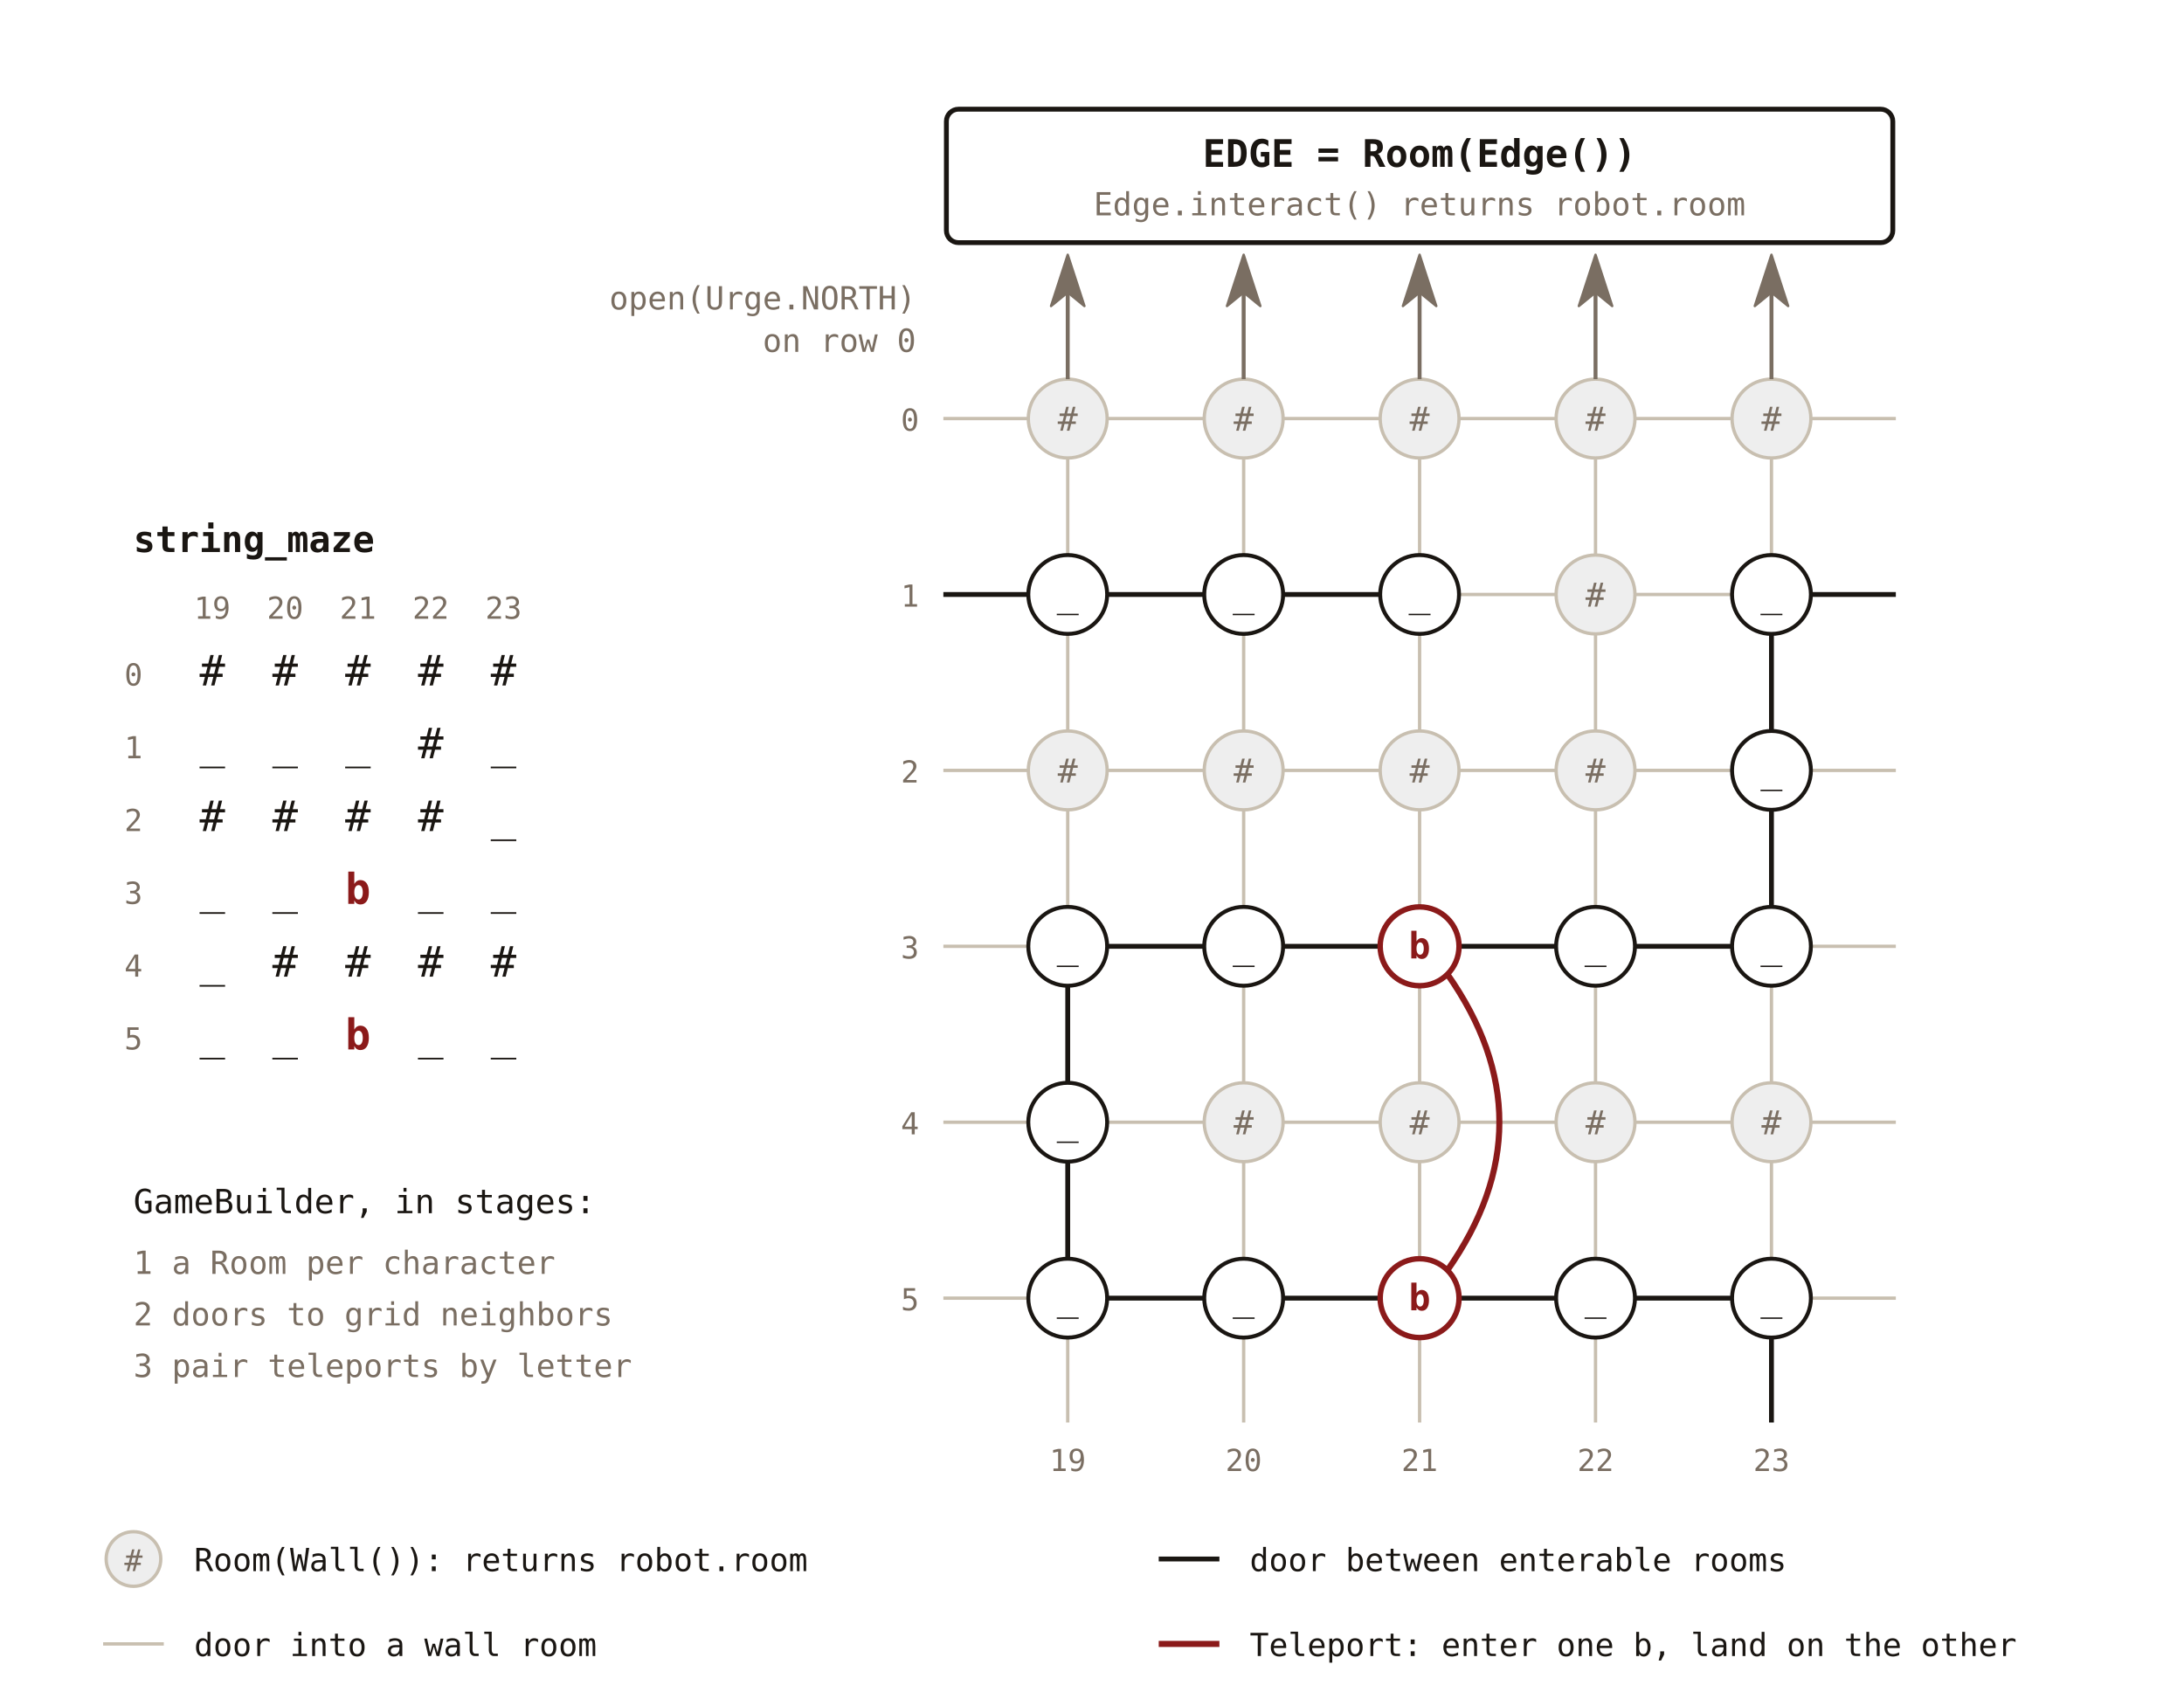
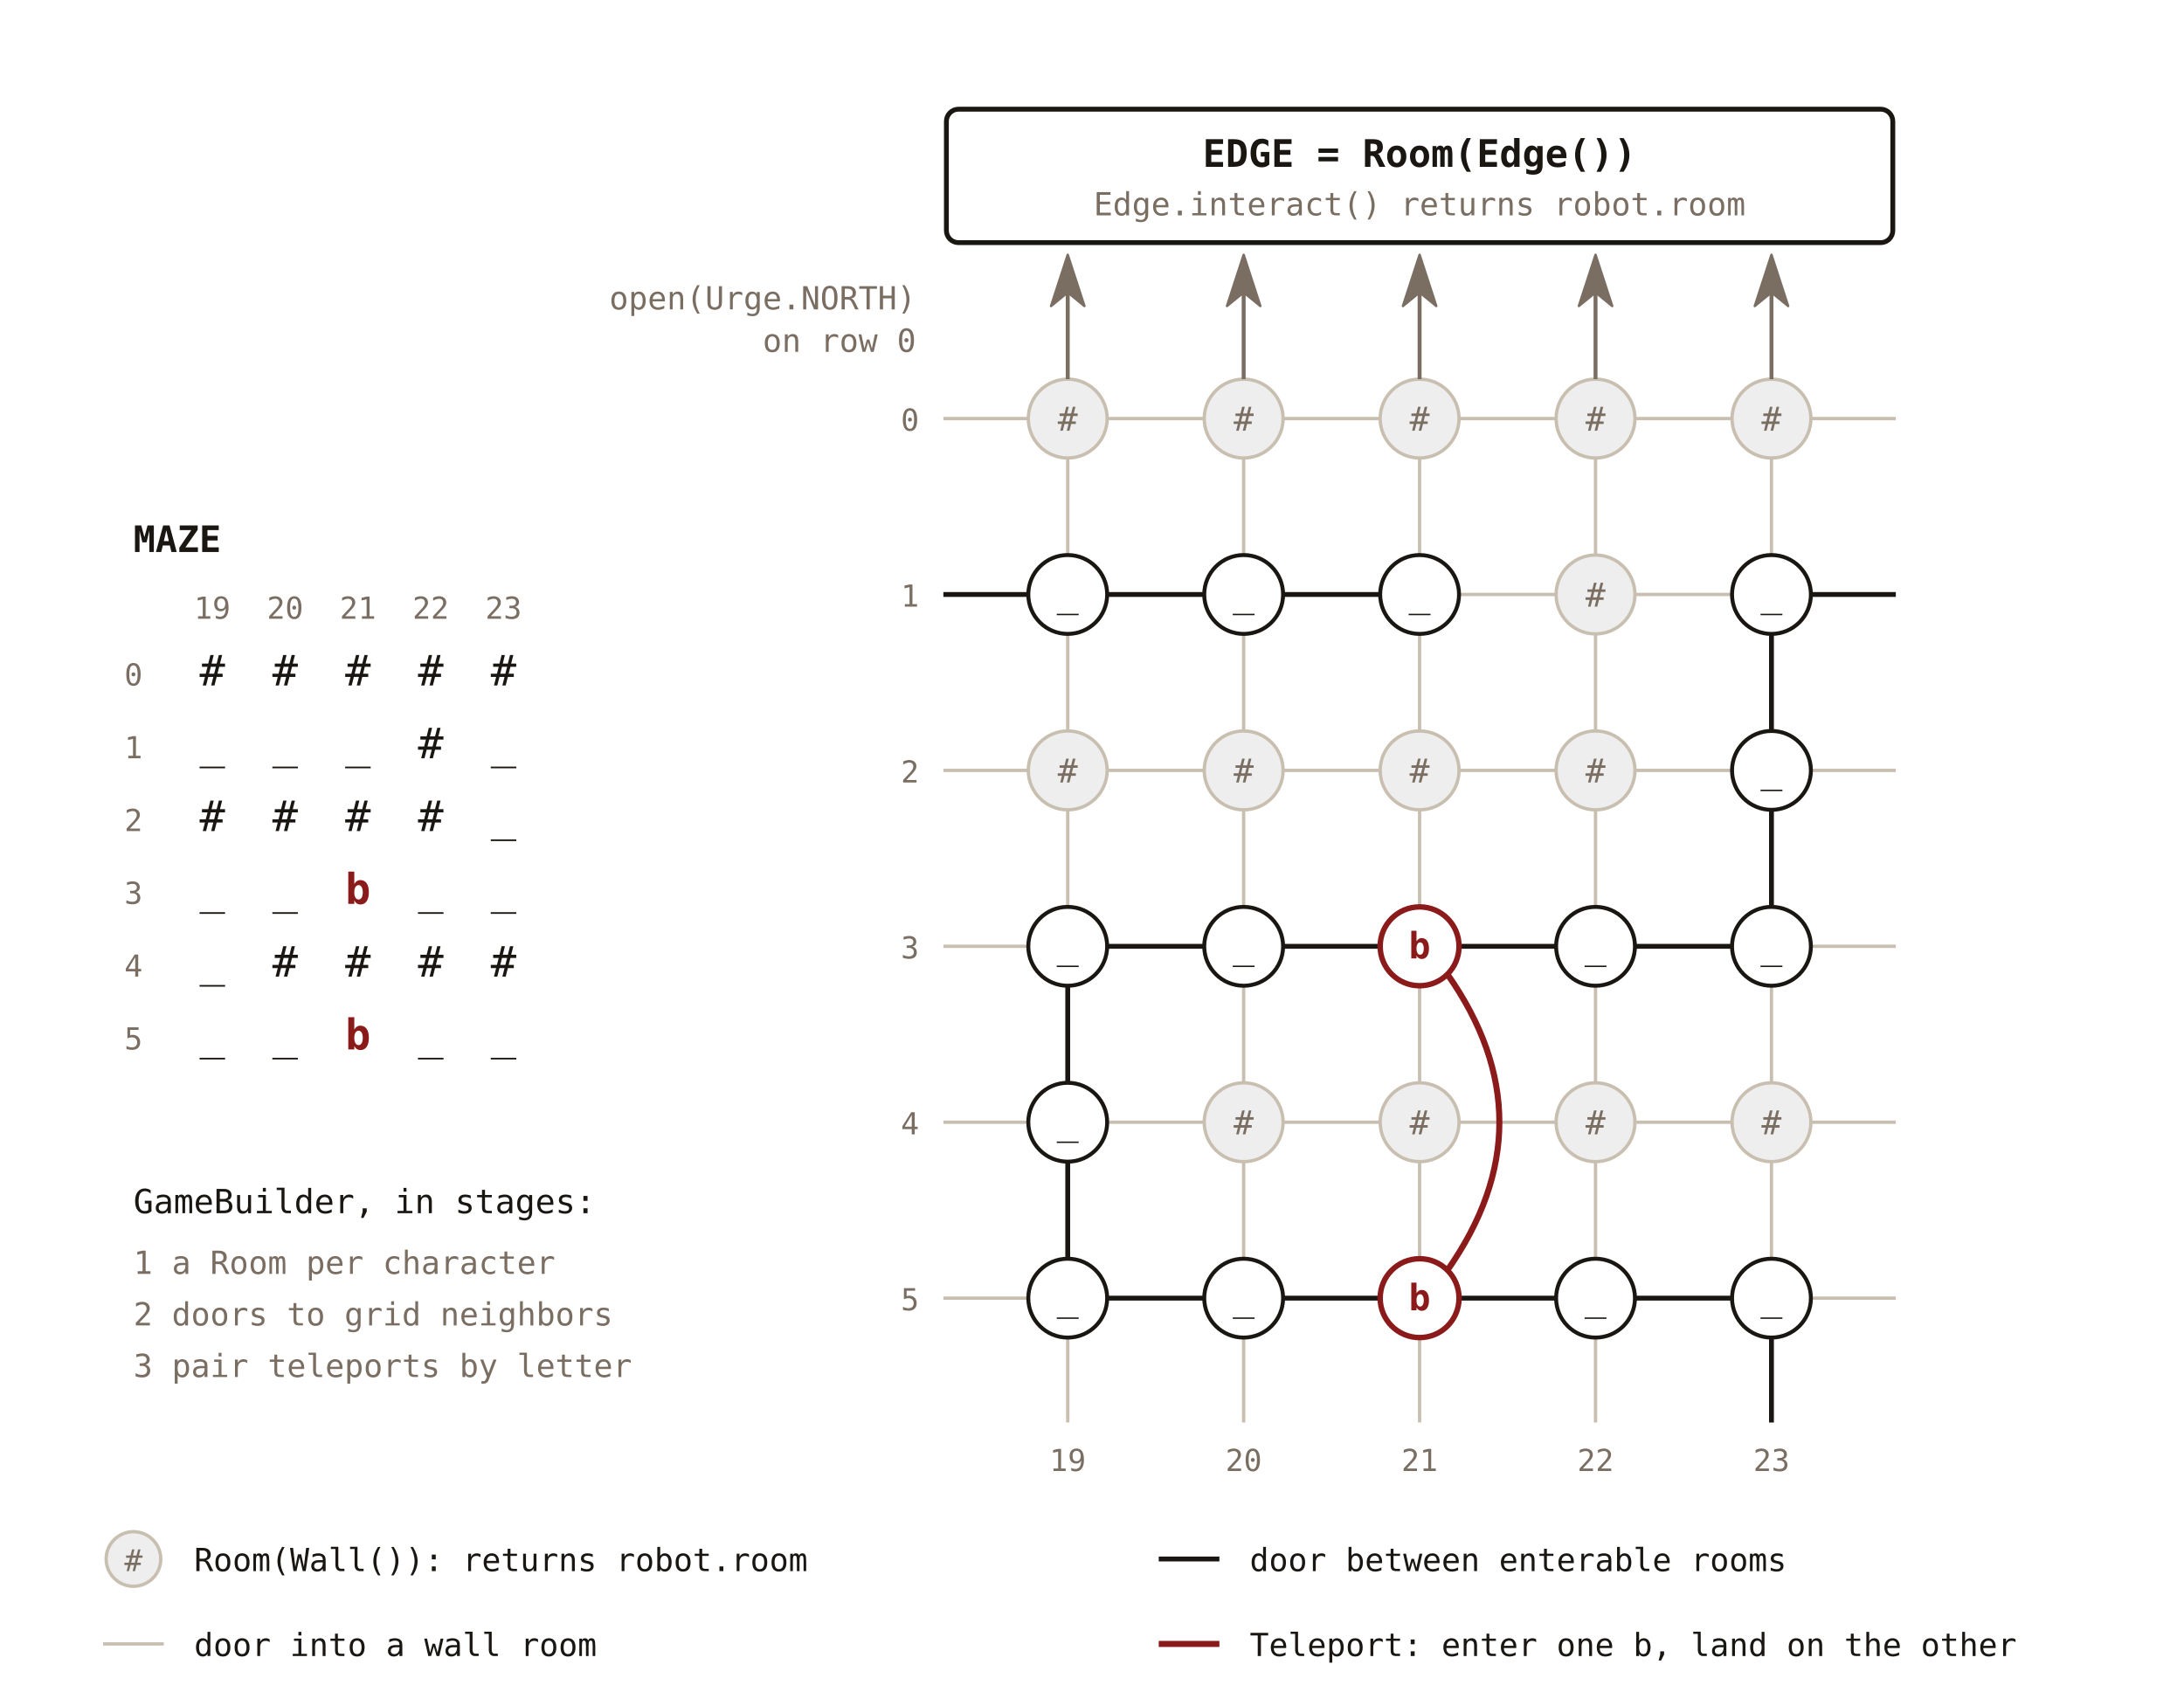
<svg xmlns="http://www.w3.org/2000/svg" viewBox="0 0 720 560" font-family="'JetBrains Mono', Consolas, monospace">
  <defs>
    <marker id="mz-muted" viewBox="0 0 18 12" refX="5" refY="6" markerWidth="18" markerHeight="12" orient="auto" markerUnits="userSpaceOnUse">
      <path d="M0.5,0.5 L17.4,6 L0.5,11.5 L5,6 Z" fill="#7a6e62" stroke="#7a6e62" stroke-width="0.8" stroke-linejoin="round" />
    </marker>
  </defs>
-   <text x="44" y="182" font-size="12" fill="#1a1612" font-weight="bold" text-anchor="start">string_maze</text>
+   <text x="44" y="182" font-size="12" fill="#1a1612" font-weight="bold" text-anchor="start">MAZE</text>
  <text x="70" y="204" font-size="10" fill="#7a6e62" text-anchor="middle">19</text>
  <text x="94" y="204" font-size="10" fill="#7a6e62" text-anchor="middle">20</text>
  <text x="118" y="204" font-size="10" fill="#7a6e62" text-anchor="middle">21</text>
  <text x="142" y="204" font-size="10" fill="#7a6e62" text-anchor="middle">22</text>
  <text x="166" y="204" font-size="10" fill="#7a6e62" text-anchor="middle">23</text>
  <text x="44" y="226" font-size="10" fill="#7a6e62" text-anchor="middle">0</text>
  <text x="70" y="226" font-size="14" fill="#1a1612" text-anchor="middle">#</text>
  <text x="94" y="226" font-size="14" fill="#1a1612" text-anchor="middle">#</text>
  <text x="118" y="226" font-size="14" fill="#1a1612" text-anchor="middle">#</text>
  <text x="142" y="226" font-size="14" fill="#1a1612" text-anchor="middle">#</text>
  <text x="166" y="226" font-size="14" fill="#1a1612" text-anchor="middle">#</text>
  <text x="44" y="250" font-size="10" fill="#7a6e62" text-anchor="middle">1</text>
  <text x="70" y="250" font-size="14" fill="#1a1612" text-anchor="middle">_</text>
  <text x="94" y="250" font-size="14" fill="#1a1612" text-anchor="middle">_</text>
  <text x="118" y="250" font-size="14" fill="#1a1612" text-anchor="middle">_</text>
  <text x="142" y="250" font-size="14" fill="#1a1612" text-anchor="middle">#</text>
  <text x="166" y="250" font-size="14" fill="#1a1612" text-anchor="middle">_</text>
  <text x="44" y="274" font-size="10" fill="#7a6e62" text-anchor="middle">2</text>
  <text x="70" y="274" font-size="14" fill="#1a1612" text-anchor="middle">#</text>
  <text x="94" y="274" font-size="14" fill="#1a1612" text-anchor="middle">#</text>
  <text x="118" y="274" font-size="14" fill="#1a1612" text-anchor="middle">#</text>
  <text x="142" y="274" font-size="14" fill="#1a1612" text-anchor="middle">#</text>
  <text x="166" y="274" font-size="14" fill="#1a1612" text-anchor="middle">_</text>
  <text x="44" y="298" font-size="10" fill="#7a6e62" text-anchor="middle">3</text>
  <text x="70" y="298" font-size="14" fill="#1a1612" text-anchor="middle">_</text>
  <text x="94" y="298" font-size="14" fill="#1a1612" text-anchor="middle">_</text>
  <text x="118" y="298" font-size="14" fill="#8b1a1a" font-weight="bold" text-anchor="middle">b</text>
  <text x="142" y="298" font-size="14" fill="#1a1612" text-anchor="middle">_</text>
  <text x="166" y="298" font-size="14" fill="#1a1612" text-anchor="middle">_</text>
  <text x="44" y="322" font-size="10" fill="#7a6e62" text-anchor="middle">4</text>
  <text x="70" y="322" font-size="14" fill="#1a1612" text-anchor="middle">_</text>
  <text x="94" y="322" font-size="14" fill="#1a1612" text-anchor="middle">#</text>
  <text x="118" y="322" font-size="14" fill="#1a1612" text-anchor="middle">#</text>
  <text x="142" y="322" font-size="14" fill="#1a1612" text-anchor="middle">#</text>
  <text x="166" y="322" font-size="14" fill="#1a1612" text-anchor="middle">#</text>
  <text x="44" y="346" font-size="10" fill="#7a6e62" text-anchor="middle">5</text>
  <text x="70" y="346" font-size="14" fill="#1a1612" text-anchor="middle">_</text>
  <text x="94" y="346" font-size="14" fill="#1a1612" text-anchor="middle">_</text>
  <text x="118" y="346" font-size="14" fill="#8b1a1a" font-weight="bold" text-anchor="middle">b</text>
  <text x="142" y="346" font-size="14" fill="#1a1612" text-anchor="middle">_</text>
  <text x="166" y="346" font-size="14" fill="#1a1612" text-anchor="middle">_</text>
  <text x="44" y="400" font-size="11" fill="#1a1612" text-anchor="start">GameBuilder, in stages:</text>
  <text x="44" y="420" font-size="10.5" fill="#7a6e62" text-anchor="start">1 a Room per character</text>
  <text x="44" y="437" font-size="10.5" fill="#7a6e62" text-anchor="start">2 doors to grid neighbors</text>
  <text x="44" y="454" font-size="10.5" fill="#7a6e62" text-anchor="start">3 pair teleports by letter</text>
  <line x1="365" y1="138" x2="397" y2="138" stroke="#c8bfb0" stroke-width="1.1" />
  <line x1="352" y1="151" x2="352" y2="183" stroke="#c8bfb0" stroke-width="1.1" />
  <line x1="423" y1="138" x2="455" y2="138" stroke="#c8bfb0" stroke-width="1.1" />
  <line x1="410" y1="151" x2="410" y2="183" stroke="#c8bfb0" stroke-width="1.1" />
  <line x1="481" y1="138" x2="513" y2="138" stroke="#c8bfb0" stroke-width="1.1" />
  <line x1="468" y1="151" x2="468" y2="183" stroke="#c8bfb0" stroke-width="1.1" />
  <line x1="539" y1="138" x2="571" y2="138" stroke="#c8bfb0" stroke-width="1.1" />
  <line x1="526" y1="151" x2="526" y2="183" stroke="#c8bfb0" stroke-width="1.1" />
  <line x1="584" y1="151" x2="584" y2="183" stroke="#c8bfb0" stroke-width="1.1" />
  <line x1="365" y1="196" x2="397" y2="196" stroke="#1a1612" stroke-width="1.6" />
  <line x1="352" y1="209" x2="352" y2="241" stroke="#c8bfb0" stroke-width="1.1" />
  <line x1="423" y1="196" x2="455" y2="196" stroke="#1a1612" stroke-width="1.6" />
  <line x1="410" y1="209" x2="410" y2="241" stroke="#c8bfb0" stroke-width="1.1" />
  <line x1="481" y1="196" x2="513" y2="196" stroke="#c8bfb0" stroke-width="1.1" />
  <line x1="468" y1="209" x2="468" y2="241" stroke="#c8bfb0" stroke-width="1.1" />
  <line x1="539" y1="196" x2="571" y2="196" stroke="#c8bfb0" stroke-width="1.1" />
  <line x1="526" y1="209" x2="526" y2="241" stroke="#c8bfb0" stroke-width="1.1" />
  <line x1="584" y1="209" x2="584" y2="241" stroke="#1a1612" stroke-width="1.6" />
  <line x1="365" y1="254" x2="397" y2="254" stroke="#c8bfb0" stroke-width="1.1" />
  <line x1="352" y1="267" x2="352" y2="299" stroke="#c8bfb0" stroke-width="1.1" />
  <line x1="423" y1="254" x2="455" y2="254" stroke="#c8bfb0" stroke-width="1.1" />
  <line x1="410" y1="267" x2="410" y2="299" stroke="#c8bfb0" stroke-width="1.1" />
  <line x1="481" y1="254" x2="513" y2="254" stroke="#c8bfb0" stroke-width="1.1" />
  <line x1="468" y1="267" x2="468" y2="299" stroke="#c8bfb0" stroke-width="1.1" />
  <line x1="539" y1="254" x2="571" y2="254" stroke="#c8bfb0" stroke-width="1.1" />
  <line x1="526" y1="267" x2="526" y2="299" stroke="#c8bfb0" stroke-width="1.1" />
  <line x1="584" y1="267" x2="584" y2="299" stroke="#1a1612" stroke-width="1.6" />
  <line x1="365" y1="312" x2="397" y2="312" stroke="#1a1612" stroke-width="1.6" />
  <line x1="352" y1="325" x2="352" y2="357" stroke="#1a1612" stroke-width="1.6" />
  <line x1="423" y1="312" x2="455" y2="312" stroke="#1a1612" stroke-width="1.6" />
  <line x1="410" y1="325" x2="410" y2="357" stroke="#c8bfb0" stroke-width="1.1" />
  <line x1="481" y1="312" x2="513" y2="312" stroke="#1a1612" stroke-width="1.6" />
  <line x1="468" y1="325" x2="468" y2="357" stroke="#c8bfb0" stroke-width="1.1" />
  <line x1="539" y1="312" x2="571" y2="312" stroke="#1a1612" stroke-width="1.6" />
  <line x1="526" y1="325" x2="526" y2="357" stroke="#c8bfb0" stroke-width="1.1" />
  <line x1="584" y1="325" x2="584" y2="357" stroke="#c8bfb0" stroke-width="1.1" />
  <line x1="365" y1="370" x2="397" y2="370" stroke="#c8bfb0" stroke-width="1.1" />
  <line x1="352" y1="383" x2="352" y2="415" stroke="#1a1612" stroke-width="1.6" />
  <line x1="423" y1="370" x2="455" y2="370" stroke="#c8bfb0" stroke-width="1.1" />
  <line x1="410" y1="383" x2="410" y2="415" stroke="#c8bfb0" stroke-width="1.1" />
  <line x1="481" y1="370" x2="513" y2="370" stroke="#c8bfb0" stroke-width="1.1" />
  <line x1="468" y1="383" x2="468" y2="415" stroke="#c8bfb0" stroke-width="1.1" />
  <line x1="539" y1="370" x2="571" y2="370" stroke="#c8bfb0" stroke-width="1.1" />
  <line x1="526" y1="383" x2="526" y2="415" stroke="#c8bfb0" stroke-width="1.1" />
  <line x1="584" y1="383" x2="584" y2="415" stroke="#c8bfb0" stroke-width="1.1" />
  <line x1="365" y1="428" x2="397" y2="428" stroke="#1a1612" stroke-width="1.6" />
  <line x1="423" y1="428" x2="455" y2="428" stroke="#1a1612" stroke-width="1.6" />
  <line x1="481" y1="428" x2="513" y2="428" stroke="#1a1612" stroke-width="1.6" />
  <line x1="539" y1="428" x2="571" y2="428" stroke="#1a1612" stroke-width="1.6" />
  <line x1="339" y1="138" x2="311" y2="138" stroke="#c8bfb0" stroke-width="1.1" />
  <line x1="597" y1="138" x2="625" y2="138" stroke="#c8bfb0" stroke-width="1.1" />
  <line x1="339" y1="196" x2="311" y2="196" stroke="#1a1612" stroke-width="1.6" />
  <line x1="597" y1="196" x2="625" y2="196" stroke="#1a1612" stroke-width="1.6" />
  <line x1="339" y1="254" x2="311" y2="254" stroke="#c8bfb0" stroke-width="1.1" />
  <line x1="597" y1="254" x2="625" y2="254" stroke="#c8bfb0" stroke-width="1.1" />
  <line x1="339" y1="312" x2="311" y2="312" stroke="#c8bfb0" stroke-width="1.1" />
  <line x1="597" y1="312" x2="625" y2="312" stroke="#c8bfb0" stroke-width="1.1" />
  <line x1="339" y1="370" x2="311" y2="370" stroke="#c8bfb0" stroke-width="1.1" />
  <line x1="597" y1="370" x2="625" y2="370" stroke="#c8bfb0" stroke-width="1.1" />
  <line x1="339" y1="428" x2="311" y2="428" stroke="#c8bfb0" stroke-width="1.1" />
  <line x1="597" y1="428" x2="625" y2="428" stroke="#c8bfb0" stroke-width="1.1" />
  <line x1="352" y1="441" x2="352" y2="469" stroke="#c8bfb0" stroke-width="1.1" />
  <line x1="410" y1="441" x2="410" y2="469" stroke="#c8bfb0" stroke-width="1.1" />
  <line x1="468" y1="441" x2="468" y2="469" stroke="#c8bfb0" stroke-width="1.1" />
  <line x1="526" y1="441" x2="526" y2="469" stroke="#c8bfb0" stroke-width="1.1" />
  <line x1="584" y1="441" x2="584" y2="469" stroke="#1a1612" stroke-width="1.6" />
  <path d="M477.1,321.1 Q511.5,370 477.1,418.9" fill="none" stroke="#8b1a1a" stroke-width="2" />
  <circle cx="352" cy="138" r="13" fill="#eeeeee" stroke="#c8bfb0" stroke-width="1.1" />
  <text x="352" y="142" font-size="11" fill="#7a6e62" text-anchor="middle">#</text>
  <circle cx="410" cy="138" r="13" fill="#eeeeee" stroke="#c8bfb0" stroke-width="1.1" />
  <text x="410" y="142" font-size="11" fill="#7a6e62" text-anchor="middle">#</text>
  <circle cx="468" cy="138" r="13" fill="#eeeeee" stroke="#c8bfb0" stroke-width="1.1" />
  <text x="468" y="142" font-size="11" fill="#7a6e62" text-anchor="middle">#</text>
  <circle cx="526" cy="138" r="13" fill="#eeeeee" stroke="#c8bfb0" stroke-width="1.1" />
  <text x="526" y="142" font-size="11" fill="#7a6e62" text-anchor="middle">#</text>
  <circle cx="584" cy="138" r="13" fill="#eeeeee" stroke="#c8bfb0" stroke-width="1.1" />
  <text x="584" y="142" font-size="11" fill="#7a6e62" text-anchor="middle">#</text>
  <circle cx="352" cy="196" r="13" fill="none" stroke="#1a1612" stroke-width="1.3" />
  <text x="352" y="200" font-size="12" fill="#1a1612" text-anchor="middle">_</text>
  <circle cx="410" cy="196" r="13" fill="none" stroke="#1a1612" stroke-width="1.3" />
  <text x="410" y="200" font-size="12" fill="#1a1612" text-anchor="middle">_</text>
  <circle cx="468" cy="196" r="13" fill="none" stroke="#1a1612" stroke-width="1.3" />
  <text x="468" y="200" font-size="12" fill="#1a1612" text-anchor="middle">_</text>
  <circle cx="526" cy="196" r="13" fill="#eeeeee" stroke="#c8bfb0" stroke-width="1.1" />
  <text x="526" y="200" font-size="11" fill="#7a6e62" text-anchor="middle">#</text>
  <circle cx="584" cy="196" r="13" fill="none" stroke="#1a1612" stroke-width="1.3" />
  <text x="584" y="200" font-size="12" fill="#1a1612" text-anchor="middle">_</text>
  <circle cx="352" cy="254" r="13" fill="#eeeeee" stroke="#c8bfb0" stroke-width="1.1" />
  <text x="352" y="258" font-size="11" fill="#7a6e62" text-anchor="middle">#</text>
  <circle cx="410" cy="254" r="13" fill="#eeeeee" stroke="#c8bfb0" stroke-width="1.1" />
  <text x="410" y="258" font-size="11" fill="#7a6e62" text-anchor="middle">#</text>
  <circle cx="468" cy="254" r="13" fill="#eeeeee" stroke="#c8bfb0" stroke-width="1.1" />
  <text x="468" y="258" font-size="11" fill="#7a6e62" text-anchor="middle">#</text>
  <circle cx="526" cy="254" r="13" fill="#eeeeee" stroke="#c8bfb0" stroke-width="1.1" />
  <text x="526" y="258" font-size="11" fill="#7a6e62" text-anchor="middle">#</text>
  <circle cx="584" cy="254" r="13" fill="none" stroke="#1a1612" stroke-width="1.3" />
  <text x="584" y="258" font-size="12" fill="#1a1612" text-anchor="middle">_</text>
  <circle cx="352" cy="312" r="13" fill="none" stroke="#1a1612" stroke-width="1.3" />
  <text x="352" y="316" font-size="12" fill="#1a1612" text-anchor="middle">_</text>
  <circle cx="410" cy="312" r="13" fill="none" stroke="#1a1612" stroke-width="1.3" />
  <text x="410" y="316" font-size="12" fill="#1a1612" text-anchor="middle">_</text>
  <circle cx="468" cy="312" r="13" fill="none" stroke="#8b1a1a" stroke-width="1.8" />
  <text x="468" y="316" font-size="12" fill="#8b1a1a" font-weight="bold" text-anchor="middle">b</text>
  <circle cx="526" cy="312" r="13" fill="none" stroke="#1a1612" stroke-width="1.3" />
  <text x="526" y="316" font-size="12" fill="#1a1612" text-anchor="middle">_</text>
  <circle cx="584" cy="312" r="13" fill="none" stroke="#1a1612" stroke-width="1.3" />
  <text x="584" y="316" font-size="12" fill="#1a1612" text-anchor="middle">_</text>
  <circle cx="352" cy="370" r="13" fill="none" stroke="#1a1612" stroke-width="1.3" />
  <text x="352" y="374" font-size="12" fill="#1a1612" text-anchor="middle">_</text>
  <circle cx="410" cy="370" r="13" fill="#eeeeee" stroke="#c8bfb0" stroke-width="1.1" />
  <text x="410" y="374" font-size="11" fill="#7a6e62" text-anchor="middle">#</text>
  <circle cx="468" cy="370" r="13" fill="#eeeeee" stroke="#c8bfb0" stroke-width="1.1" />
  <text x="468" y="374" font-size="11" fill="#7a6e62" text-anchor="middle">#</text>
  <circle cx="526" cy="370" r="13" fill="#eeeeee" stroke="#c8bfb0" stroke-width="1.1" />
  <text x="526" y="374" font-size="11" fill="#7a6e62" text-anchor="middle">#</text>
  <circle cx="584" cy="370" r="13" fill="#eeeeee" stroke="#c8bfb0" stroke-width="1.1" />
  <text x="584" y="374" font-size="11" fill="#7a6e62" text-anchor="middle">#</text>
  <circle cx="352" cy="428" r="13" fill="none" stroke="#1a1612" stroke-width="1.3" />
  <text x="352" y="432" font-size="12" fill="#1a1612" text-anchor="middle">_</text>
  <circle cx="410" cy="428" r="13" fill="none" stroke="#1a1612" stroke-width="1.3" />
  <text x="410" y="432" font-size="12" fill="#1a1612" text-anchor="middle">_</text>
  <circle cx="468" cy="428" r="13" fill="none" stroke="#8b1a1a" stroke-width="1.8" />
  <text x="468" y="432" font-size="12" fill="#8b1a1a" font-weight="bold" text-anchor="middle">b</text>
  <circle cx="526" cy="428" r="13" fill="none" stroke="#1a1612" stroke-width="1.3" />
  <text x="526" y="432" font-size="12" fill="#1a1612" text-anchor="middle">_</text>
  <circle cx="584" cy="428" r="13" fill="none" stroke="#1a1612" stroke-width="1.3" />
  <text x="584" y="432" font-size="12" fill="#1a1612" text-anchor="middle">_</text>
  <rect x="312" y="36" width="312" height="44" fill="none" stroke="#1a1612" stroke-width="1.6" rx="4" />
  <text x="468" y="55" font-size="12.5" fill="#1a1612" font-weight="bold" text-anchor="middle">EDGE = Room(Edge())</text>
  <text x="468" y="71" font-size="10.5" fill="#7a6e62" text-anchor="middle">Edge.interact() returns robot.room</text>
  <line x1="352" y1="125" x2="352.0" y2="96.4" stroke="#7a6e62" stroke-width="1.3" marker-end="url(#mz-muted)" />
  <line x1="410" y1="125" x2="410.0" y2="96.4" stroke="#7a6e62" stroke-width="1.3" marker-end="url(#mz-muted)" />
  <line x1="468" y1="125" x2="468.0" y2="96.4" stroke="#7a6e62" stroke-width="1.3" marker-end="url(#mz-muted)" />
  <line x1="526" y1="125" x2="526.0" y2="96.4" stroke="#7a6e62" stroke-width="1.3" marker-end="url(#mz-muted)" />
  <line x1="584" y1="125" x2="584.0" y2="96.4" stroke="#7a6e62" stroke-width="1.3" marker-end="url(#mz-muted)" />
  <text x="302" y="102" font-size="10.5" fill="#7a6e62" text-anchor="end">open(Urge.NORTH)</text>
  <text x="302" y="116" font-size="10.5" fill="#7a6e62" text-anchor="end">on row 0</text>
  <text x="352" y="485" font-size="10" fill="#7a6e62" text-anchor="middle">19</text>
  <text x="410" y="485" font-size="10" fill="#7a6e62" text-anchor="middle">20</text>
  <text x="468" y="485" font-size="10" fill="#7a6e62" text-anchor="middle">21</text>
  <text x="526" y="485" font-size="10" fill="#7a6e62" text-anchor="middle">22</text>
  <text x="584" y="485" font-size="10" fill="#7a6e62" text-anchor="middle">23</text>
  <text x="303" y="142" font-size="10" fill="#7a6e62" text-anchor="end">0</text>
  <text x="303" y="200" font-size="10" fill="#7a6e62" text-anchor="end">1</text>
  <text x="303" y="258" font-size="10" fill="#7a6e62" text-anchor="end">2</text>
  <text x="303" y="316" font-size="10" fill="#7a6e62" text-anchor="end">3</text>
  <text x="303" y="374" font-size="10" fill="#7a6e62" text-anchor="end">4</text>
  <text x="303" y="432" font-size="10" fill="#7a6e62" text-anchor="end">5</text>
  <circle cx="44" cy="514" r="9" fill="#eeeeee" stroke="#c8bfb0" stroke-width="1.1" />
  <text x="44" y="518" font-size="10" fill="#7a6e62" text-anchor="middle">#</text>
  <text x="64" y="518" font-size="10.5" fill="#1a1612" text-anchor="start">Room(Wall()): returns robot.room</text>
  <line x1="34" y1="542" x2="54" y2="542" stroke="#c8bfb0" stroke-width="1.1" />
  <text x="64" y="546" font-size="10.5" fill="#1a1612" text-anchor="start">door into a wall room</text>
  <line x1="382" y1="514" x2="402" y2="514" stroke="#1a1612" stroke-width="1.6" />
  <text x="412" y="518" font-size="10.5" fill="#1a1612" text-anchor="start">door between enterable rooms</text>
  <line x1="382" y1="542" x2="402" y2="542" stroke="#8b1a1a" stroke-width="2" />
  <text x="412" y="546" font-size="10.5" fill="#1a1612" text-anchor="start">Teleport: enter one b, land on the other</text>
</svg>
